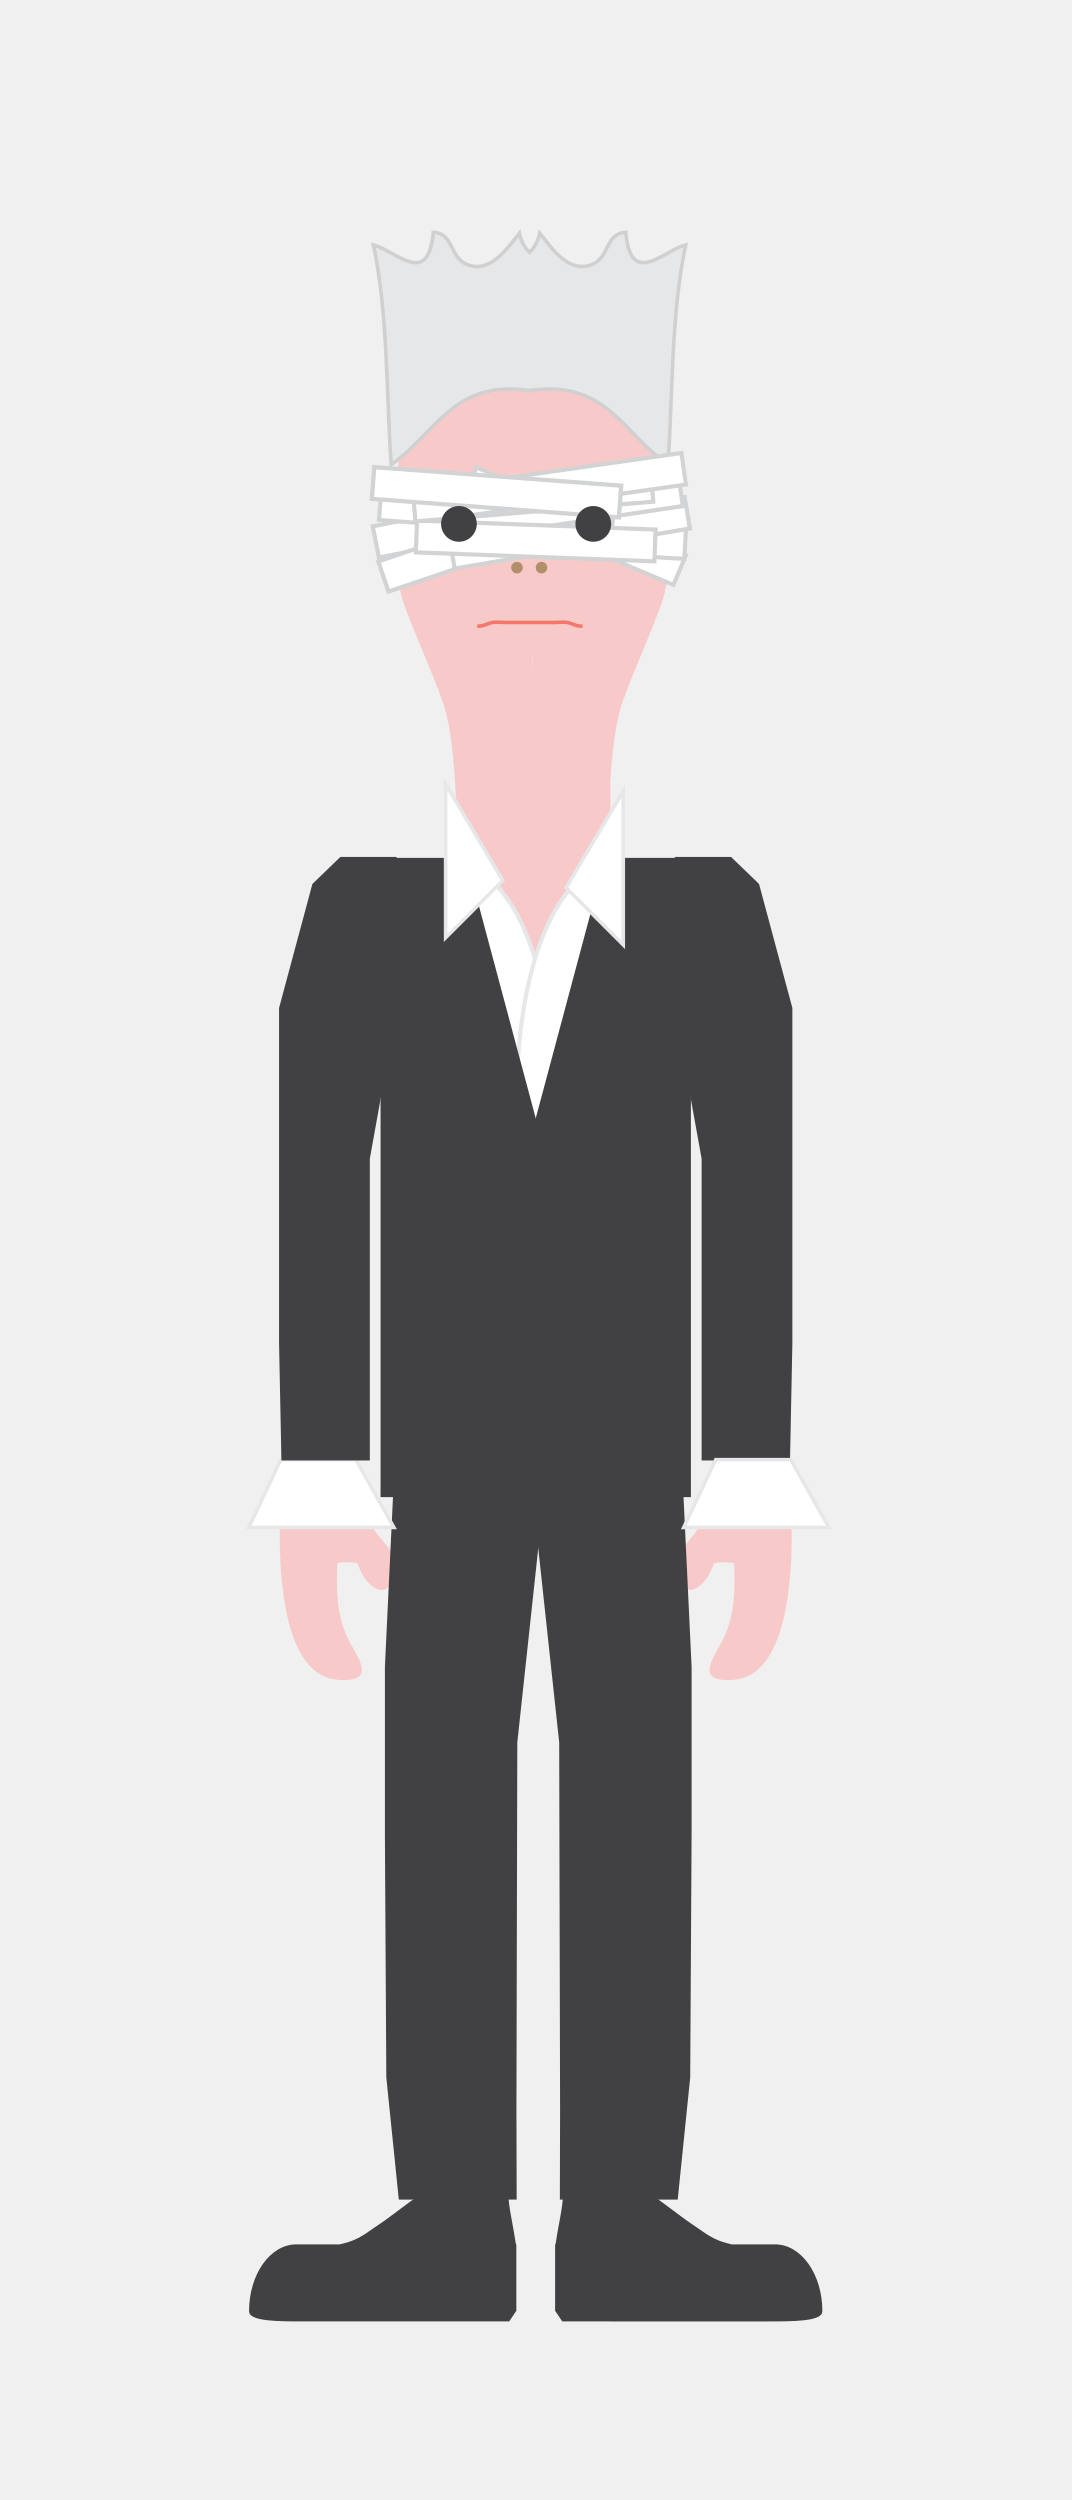
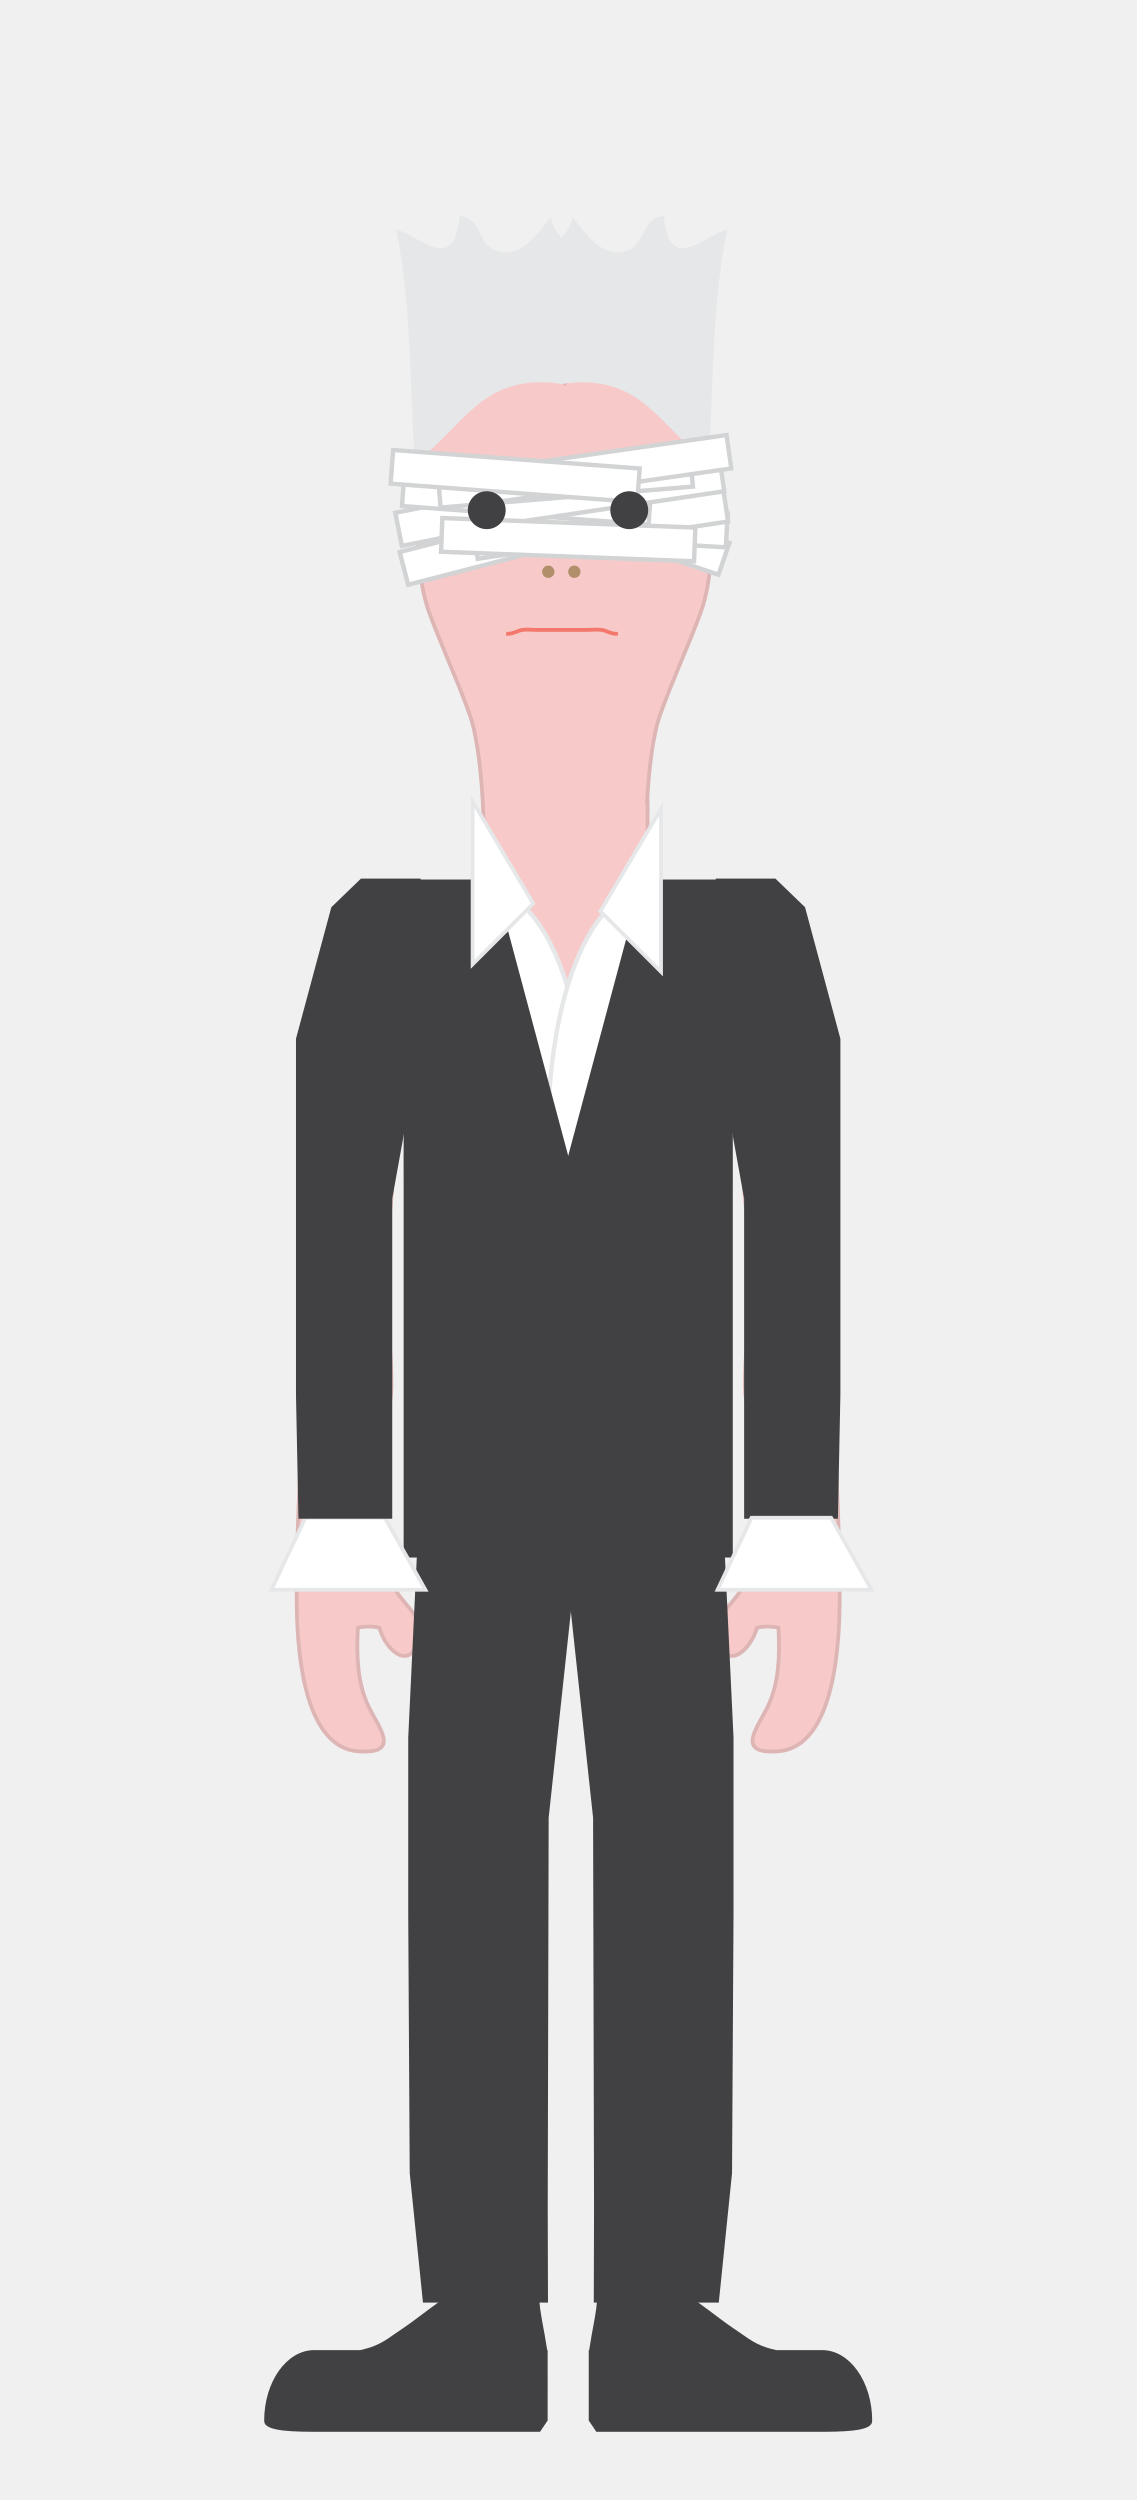
- <svg xmlns="http://www.w3.org/2000/svg" version="1.1" id="Layer_1" x="0px" y="0px" width="300px" height="700px" viewBox="0 0 300 700" enable-background="new 0 0 300 700" xml:space="preserve">
+ <svg xmlns="http://www.w3.org/2000/svg" version="1.1" id="Layer_1" x="0px" y="0px" width="300px" height="660px" viewBox="0 0 300 660" enable-background="new 0 0 300 660" xml:space="preserve">
  <g>
    <g>
      <g>
-         <path fill="#F7CAC9" d="M116.223,109.269l1.217-1.218C116.936,108.43,116.516,108.834,116.223,109.269z" />
-         <path fill="#F7CAC9" d="M117.723,107.769l-0.283,0.282c0.5-0.375,1.09-0.723,1.762-1.042c0.014-0.239,0.029-0.479,0.021-0.74     L117.723,107.769z" />
-         <path fill="#F7CAC9" d="M180.838,108.051l1.219,1.218C181.762,108.834,181.344,108.43,180.838,108.051z" />
-         <path fill="#F7CAC9" d="M180.557,107.769l-1.5-1.5c-0.008,0.261,0.006,0.501,0.021,0.74c0.672,0.319,1.262,0.667,1.76,1.042     L180.557,107.769z" />
-         <path fill="#F7CAC9" d="M221.631,639.232c-1.193-5.543-9.195-4.303-13.84-5.26c-5.59-1.152-10.818-3.967-15.459-6.775     c-5.246-3.174-9.303-4.842-9.701-11.965c-0.035-0.629-0.209-1.309-0.352-1.967l0.035-2.389l3.117-208.092     c1.744-0.219,3.514-0.41,5.324-0.561c0.787-15.492,0.152-31.287,0.152-46.85c0-15.908,4.387-42.155,0.215-58.216v-0.864     c5.785,8.213,4.488,25.389,6.496,35.332c3.08,15.244-1.105,25.891-0.945,42.494c0.092,9.52,5.977,18.668,4.006,27.475     c-1.742,7.785-1.488,17.32-4.006,23.973c-2.268,5.998-8.156,8-7.219,14.223c1.436,9.516,8.363,4.873,10.395-2.045     c1.582-0.455,4.074-0.428,5.674-0.021c0.396,7.76,0.07,14.734-2.85,20.848c-2.555,5.352-8.811,12.6,2.727,11.777     c15.191-1.082,16.287-29.188,16.273-40.777c-0.041-40.406-4.268-82.045-10.977-120.023c-1.475-8.351-2.035-18.836-6.748-26.306     c-4.146-6.571-11.523-11.363-16.596-17.358c-1.41-2.181-3.428-3.892-4.703-6.116c-11.953-20.836-11.736-23.644-11.699-40.239     l-0.117,0.047c0.502-8.744,1.561-17.609,3.404-22.809c3.361-9.487,7.646-18.492,10.869-27.449     c1.494-4.156,2.385-9.862,2.703-15.685c0.316-5.823,0.062-11.763-0.73-16.388c-0.893-5.206,0.443-14.911-1.379-19.977     c-1.736-4.826-6.328-5.452-6.623-10.26c-3.217-1.525-8.227-2.398-13.287-2.484c-7.086-0.123-14.244,1.294-16.652,4.587     c-2.406-3.292-9.564-4.709-16.65-4.587c-5.061,0.086-10.07,0.958-13.287,2.484c-0.297,4.808-4.887,5.434-6.623,10.26     c-1.822,5.066-0.486,14.771-1.379,19.977c-0.793,4.625-1.047,10.565-0.73,16.388c0.318,5.822,1.209,11.528,2.703,15.685     c3.223,8.957,7.508,17.962,10.869,27.449c3.275,9.241,4.074,30.053,3.68,41.192c-1.426,5.407-4.357,11.326-10.371,21.808     c-1.275,2.225-3.293,3.936-4.703,6.116c-5.072,5.996-12.449,10.787-16.596,17.358c-4.713,7.47-5.273,17.956-6.748,26.306     c-6.709,37.979-10.936,79.617-10.977,120.023c-0.014,11.59,1.082,39.695,16.273,40.777c11.537,0.822,5.281-6.426,2.727-11.777     c-2.92-6.113-3.246-13.088-2.85-20.848c1.6-0.406,4.092-0.434,5.674,0.021c2.031,6.918,8.959,11.561,10.395,2.045     c0.938-6.223-4.951-8.225-7.219-14.223c-2.518-6.652-2.264-16.188-4.006-23.973c-1.971-8.807,3.914-17.955,4.006-27.475     c0.16-16.604-4.025-27.25-0.945-42.494c2.008-9.943,0.711-27.119,6.496-35.332v0.864c-4.172,16.061,0.215,42.308,0.215,58.216     c0,15.562-0.635,31.357,0.152,46.85c1.811,0.15,3.58,0.342,5.324,0.561l3.117,208.092l0.035,2.389     c-0.143,0.658-0.316,1.338-0.352,1.967c-0.398,7.123-4.455,8.791-9.701,11.965c-4.641,2.809-9.869,5.623-15.459,6.775     c-4.645,0.957-12.646-0.283-13.84,5.26c-1.65,7.67,5.926,6.322,10.852,7.076c2.783,0.426,4.879,1.475,7.816,1.592     c3.256,0.129,6.75-0.205,9.908-0.658c6.578-0.943,13.289-0.998,20.1-1.684c5.936-0.598,15.379,1.533,16.658-5.301     c1.5-8.014-3.166-15.459-2.334-23.025l0.066-4.193h0.027l-0.014-0.939l0.014-0.904c-0.008,0-0.018,0-0.027-0.002l-3.066-204.719     c3.023,0.375,6.146,0.658,9.42,0.799v0.104c0.039,0,0.08,0,0.119,0c0.711,0,1.396-0.023,2.092-0.039     c0.695,0.016,1.381,0.039,2.092,0.039c0.039,0,0.08,0,0.119,0v-0.104c3.273-0.141,6.396-0.424,9.42-0.799l-3.066,204.719     c-0.01,0.002-0.02,0.002-0.027,0.002l0.014,0.904l-0.014,0.939h0.027l0.066,4.193c0.832,7.566-3.834,15.012-2.334,23.025     c1.279,6.834,10.723,4.703,16.658,5.301c6.811,0.686,13.521,0.74,20.1,1.684c3.158,0.453,6.652,0.787,9.908,0.658     c2.938-0.117,5.033-1.166,7.816-1.592C215.705,645.555,223.281,646.902,221.631,639.232z M149.139,187.589     c-0.07-1.721-0.066-3.454,0-5.202C149.205,184.135,149.209,185.869,149.139,187.589z" />
+         <path fill="#F7CAC9" d="M116.223,101.269l1.217-1.218C116.936,100.431,116.516,100.834,116.223,101.269z" />
+         <path fill="#F7CAC9" d="M117.723,99.769l-0.283,0.282c0.5-0.375,1.09-0.723,1.762-1.042c0.014-0.239,0.029-0.479,0.021-0.74     L117.723,99.769z" />
+         <path fill="#F7CAC9" d="M180.838,100.051l1.219,1.218C181.762,100.834,181.344,100.431,180.838,100.051z" />
+         <path fill="#F7CAC9" d="M180.557,99.769l-1.5-1.5c-0.008,0.261,0.006,0.501,0.021,0.74c0.672,0.319,1.262,0.667,1.76,1.042     L180.557,99.769z" />
+         <path fill="#F7CAC9" stroke="#DDB5B4" stroke-miterlimit="10" d="M221.631,631.232c-1.193-5.543-9.195-4.303-13.84-5.26     c-5.59-1.152-10.818-3.967-15.459-6.775c-5.246-3.174-9.303-4.842-9.701-11.965c-0.035-0.629-0.209-1.309-0.352-1.967     l0.035-2.389l3.117-208.092c1.744-0.219,3.514-0.41,5.324-0.561c0.787-15.492,0.152-31.287,0.152-46.85     c0-15.908,4.387-42.155,0.215-58.216v-0.864c5.785,8.213,4.488,25.388,6.496,35.332c3.08,15.244-1.105,25.891-0.945,42.494     c0.092,9.52,5.977,18.668,4.006,27.475c-1.742,7.785-1.488,17.32-4.006,23.973c-2.268,5.998-8.156,8-7.219,14.223     c1.436,9.516,8.363,4.873,10.395-2.045c1.582-0.455,4.074-0.428,5.674-0.021c0.396,7.76,0.07,14.734-2.85,20.848     c-2.555,5.352-8.811,12.6,2.727,11.777c15.191-1.082,16.287-29.188,16.273-40.777c-0.041-40.406-4.268-82.045-10.977-120.023     c-1.475-8.351-2.035-18.836-6.748-26.306c-4.146-6.571-11.523-11.363-16.596-17.358c-1.41-2.181-3.428-3.892-4.703-6.116     c-11.953-20.836-11.736-23.644-11.699-40.239l-0.117,0.047c0.502-8.744,1.561-17.609,3.404-22.809     c3.361-9.487,7.646-18.492,10.869-27.449c1.494-4.156,2.385-9.862,2.703-15.685c0.316-5.823,0.062-11.763-0.73-16.388     c-0.893-5.206,0.443-14.911-1.379-19.977c-1.736-4.826-6.328-5.452-6.623-10.26c-3.217-1.525-8.227-2.398-13.287-2.484     c-7.086-0.123-14.244,1.294-16.652,4.587c-2.406-3.292-9.564-4.709-16.65-4.587c-5.061,0.086-10.07,0.958-13.287,2.484     c-0.297,4.808-4.887,5.434-6.623,10.26c-1.822,5.066-0.486,14.771-1.379,19.977c-0.793,4.625-1.047,10.565-0.73,16.388     c0.318,5.822,1.209,11.528,2.703,15.685c3.223,8.957,7.508,17.962,10.869,27.449c3.275,9.241,4.074,30.053,3.68,41.192     c-1.426,5.407-4.357,11.326-10.371,21.808c-1.275,2.225-3.293,3.936-4.703,6.116c-5.072,5.996-12.449,10.787-16.596,17.358     c-4.713,7.47-5.273,17.956-6.748,26.306c-6.709,37.978-10.936,79.617-10.977,120.023c-0.014,11.59,1.082,39.695,16.273,40.777     c11.537,0.822,5.281-6.426,2.727-11.777c-2.92-6.113-3.246-13.088-2.85-20.848c1.6-0.406,4.092-0.434,5.674,0.021     c2.031,6.918,8.959,11.561,10.395,2.045c0.938-6.223-4.951-8.225-7.219-14.223c-2.518-6.652-2.264-16.188-4.006-23.973     c-1.971-8.807,3.914-17.955,4.006-27.475c0.16-16.604-4.025-27.25-0.945-42.494c2.008-9.943,0.711-27.119,6.496-35.332v0.864     c-4.172,16.061,0.215,42.308,0.215,58.216c0,15.562-0.635,31.357,0.152,46.85c1.811,0.15,3.58,0.342,5.324,0.561l3.117,208.092     l0.035,2.389c-0.143,0.658-0.316,1.338-0.352,1.967c-0.398,7.123-4.455,8.791-9.701,11.965     c-4.641,2.809-9.869,5.623-15.459,6.775c-4.645,0.957-12.646-0.283-13.84,5.26c-1.65,7.67,5.926,6.322,10.852,7.076     c2.783,0.426,4.879,1.475,7.816,1.592c3.256,0.129,6.75-0.205,9.908-0.658c6.578-0.943,13.289-0.998,20.1-1.684     c5.936-0.598,15.379,1.533,16.658-5.301c1.5-8.014-3.166-15.459-2.334-23.025l0.066-4.193h0.027l-0.014-0.939l0.014-0.904     c-0.008,0-0.018,0-0.027-0.002l-3.066-204.719c3.023,0.375,6.146,0.658,9.42,0.799v0.104c0.039,0,0.08,0,0.119,0     c0.711,0,1.396-0.023,2.092-0.039c0.695,0.016,1.381,0.039,2.092,0.039c0.039,0,0.08,0,0.119,0v-0.104     c3.273-0.141,6.396-0.424,9.42-0.799l-3.066,204.719c-0.01,0.002-0.02,0.002-0.027,0.002l0.014,0.904l-0.014,0.939h0.027     l0.066,4.193c0.832,7.566-3.834,15.012-2.334,23.025c1.279,6.834,10.723,4.703,16.658,5.301c6.811,0.686,13.521,0.74,20.1,1.684     c3.158,0.453,6.652,0.787,9.908,0.658c2.938-0.117,5.033-1.166,7.816-1.592C215.705,637.555,223.281,638.902,221.631,631.232z" />
      </g>
-       <circle fill="#FFFFFF" cx="166.5" cy="143.69" r="9" />
-       <circle fill="#FFFFFF" cx="129" cy="143.69" r="9" />
-       <circle fill="#B18F6A" cx="144.75" cy="158.94" r="1.625" />
-       <circle fill="#B18F6A" cx="151.625" cy="158.94" r="1.625" />
-       <circle fill="#91A8CF" cx="129" cy="143.69" r="2.5" />
-       <circle fill="#090A11" cx="166.5" cy="143.69" r="4.5" />
-       <path fill="none" stroke="#F3776B" stroke-miterlimit="10" d="M163.125,175.289c-1.615,0.225-2.867-0.771-4.305-1    c-1.084-0.173-2.346,0-3.445,0c-2.5,0-5,0-7.5,0h1c-2.5,0-5,0-7.5,0c-1.1,0-2.361-0.173-3.443,0c-1.439,0.229-2.691,1.225-4.307,1    " />
+       <circle fill="#FFFFFF" cx="166.5" cy="135.691" r="9" />
+       <circle fill="#FFFFFF" cx="129" cy="135.691" r="9" />
+       <circle fill="#B18F6A" cx="144.75" cy="150.941" r="1.625" />
+       <circle fill="#B18F6A" cx="151.625" cy="150.941" r="1.625" />
+       <circle fill="#91A8CF" cx="129" cy="135.691" r="2.5" />
+       <circle fill="#090A11" cx="166.5" cy="135.691" r="4.5" />
+       <path fill="none" stroke="#F3776B" stroke-miterlimit="10" d="M163.125,167.29c-1.615,0.225-2.867-0.771-4.305-1    c-1.084-0.173-2.346,0-3.445,0c-2.5,0-5,0-7.5,0h1c-2.5,0-5,0-7.5,0c-1.1,0-2.361-0.173-3.443,0c-1.439,0.229-2.691,1.225-4.307,1    " />
    </g>
-     <rect x="104.586" y="140.738" transform="matrix(-0.9806 0.1961 -0.1961 -0.9806 301.7928 260.5047)" fill="#FFFFFF" stroke="#D1D3D4" stroke-width="1.168" stroke-miterlimit="10" width="66.831" height="8.907" />
-     <rect x="129.21" y="142.869" transform="matrix(-0.9216 -0.3881 0.3881 -0.9216 252.1934 345.5861)" fill="#FFFFFF" stroke="#D1D3D4" stroke-width="1.139" stroke-miterlimit="10" width="63.58" height="8.907" />
-     <rect x="125.084" y="145.738" transform="matrix(-0.9985 -0.055 0.055 -0.9985 308.4925 308.8796)" fill="#FFFFFF" stroke="#D1D3D4" stroke-width="1.168" stroke-miterlimit="10" width="66.832" height="8.907" />
-     <rect x="105.586" y="146.238" transform="matrix(-0.9471 0.321 -0.321 -0.9471 319.0172 248.7931)" fill="#FFFFFF" stroke="#D1D3D4" stroke-width="1.168" stroke-miterlimit="10" width="66.831" height="8.907" />
-     <rect x="126.087" y="144.738" transform="matrix(-0.9858 0.1681 -0.1681 -0.9858 341.8117 269.4499)" fill="#FFFFFF" stroke="#D1D3D4" stroke-width="1.168" stroke-miterlimit="10" width="66.831" height="8.907" />
-     <rect x="106.364" y="139.136" transform="matrix(-0.9972 -0.0748 0.0748 -0.9972 266.8737 297.1711)" fill="#FFFFFF" stroke="#D1D3D4" stroke-width="1.154" stroke-miterlimit="10" width="65.273" height="8.907" />
-     <rect x="124.086" y="137.738" transform="matrix(-0.9891 0.147 -0.147 -0.9891 334.1916 259.6904)" fill="#FFFFFF" stroke="#D1D3D4" stroke-width="1.168" stroke-miterlimit="10" width="66.831" height="8.907" />
-     <rect x="116.585" y="147.024" transform="matrix(-0.9993 -0.0376 0.0376 -0.9993 294.2054 308.4833)" fill="#FFFFFF" stroke="#D1D3D4" stroke-width="1.168" stroke-miterlimit="10" width="66.832" height="8.908" />
-     <polygon fill="#FFFFFF" stroke="#D1D3D4" stroke-width="1.168" stroke-miterlimit="10" points="116.32,145.987 182.922,140.459    182.184,131.583 115.58,137.11  " />
+     <rect x="104.586" y="128.739" transform="matrix(-0.9806 0.1961 -0.1961 -0.9806 299.4399 236.7386)" fill="#FFFFFF" stroke="#D1D3D4" stroke-width="1.168" stroke-miterlimit="10" width="66.831" height="8.907" />
+     <rect x="126.085" y="132.238" transform="matrix(-0.9459 -0.3244 0.3244 -0.9459 266.0383 317.7307)" fill="#FFFFFF" stroke="#D1D3D4" stroke-width="1.168" stroke-miterlimit="10" width="66.832" height="8.907" />
+     <rect x="125.084" y="133.738" transform="matrix(-0.9985 -0.055 0.055 -0.9985 309.153 284.8988)" fill="#FFFFFF" stroke="#D1D3D4" stroke-width="1.168" stroke-miterlimit="10" width="66.832" height="8.907" />
+     <rect x="105.586" y="137.238" transform="matrix(-0.9682 0.2504 -0.2504 -0.9682 309.0511 244.0708)" fill="#FFFFFF" stroke="#D1D3D4" stroke-width="1.168" stroke-miterlimit="10" width="66.832" height="8.907" />
+     <rect x="125.086" y="133.738" transform="matrix(-0.9891 0.147 -0.147 -0.9891 335.593 251.5879)" fill="#FFFFFF" stroke="#D1D3D4" stroke-width="1.168" stroke-miterlimit="10" width="66.831" height="8.907" />
+     <rect x="106.364" y="127.136" transform="matrix(-0.9972 -0.0748 0.0748 -0.9972 267.771 273.2057)" fill="#FFFFFF" stroke="#D1D3D4" stroke-width="1.154" stroke-miterlimit="10" width="65.273" height="8.907" />
+     <rect x="124.086" y="125.738" transform="matrix(-0.9891 0.147 -0.147 -0.9891 332.428 235.8217)" fill="#FFFFFF" stroke="#D1D3D4" stroke-width="1.168" stroke-miterlimit="10" width="66.831" height="8.907" />
+     <rect x="116.585" y="138.024" transform="matrix(-0.9993 -0.0376 0.0376 -0.9993 294.5435 290.4907)" fill="#FFFFFF" stroke="#D1D3D4" stroke-width="1.168" stroke-miterlimit="10" width="66.832" height="8.908" />
+     <polygon fill="#FFFFFF" stroke="#D1D3D4" stroke-width="1.168" stroke-miterlimit="10" points="116.32,133.987 182.922,128.46    182.184,119.583 115.58,125.11  " />
    <g>
-       <polygon fill="#414042" points="144.666,615.886 136.416,615.886 128.166,615.886 119.916,615.886 111.666,615.886     108.166,581.685 107.775,513.691 107.775,466.691 111.666,384.886 119.916,384.886 128.166,384.886 136.416,384.886     144.666,384.886 156.045,384.059 144.846,487.886 144.6,590.691   " />
-       <path fill="#FFFFFF" stroke="#E6E7E8" stroke-width="1.152" stroke-miterlimit="10" d="M132.383,242.917    c23.691,11.975,25.73,69.002,19.854,95.426c-11.271,0.53-13.082,0.357-16.801-11.852c-2.713-8.902-7.963-18.542-9.607-26.775    c-1.697-8.506-1.111-21.348-1.441-30.246c-0.52-13.979,1.729-17.204,5.996-26.553H132.383z" />
+       <polygon fill="#414042" points="144.666,607.887 136.416,607.887 128.166,607.887 119.916,607.887 111.666,607.887     108.166,573.686 107.775,505.691 107.775,458.691 111.666,376.887 119.916,376.887 128.166,376.887 136.416,376.887     144.666,376.887 156.045,376.059 144.846,479.887 144.6,582.691   " />
+       <path fill="#FFFFFF" stroke="#E6E7E8" stroke-width="1.152" stroke-miterlimit="10" d="M132.383,234.917    c23.691,11.975,25.73,69.002,19.854,95.427c-11.271,0.529-13.082,0.357-16.801-11.852c-2.713-8.903-7.963-18.542-9.607-26.776    c-1.697-8.506-1.111-21.348-1.441-30.246c-0.52-13.979,1.729-17.204,5.996-26.553H132.383z" />
    </g>
    <g>
-       <path fill="#FFFFFF" stroke="#E6E7E8" stroke-width="1.152" stroke-miterlimit="10" d="M167.234,242.802    c-23.691,11.975-25.73,69.002-19.854,95.426c11.271,0.53,13.082,0.357,16.801-11.852c2.713-8.902,7.963-18.542,9.607-26.775    c1.697-8.506,1.111-21.348,1.441-30.246c0.52-13.979-1.729-17.204-5.996-26.553H167.234z" />
-       <polyline fill="#414042" points="204.701,239.944 188.951,239.944 188.951,282.848 196.451,324.441 196.451,366.689     196.451,408.938 204.701,408.938 212.951,408.938 221.201,408.938 221.201,408.938 221.861,376.224 221.861,332.701     221.861,282.229 212.529,247.509   " />
+       <polyline fill="#414042" points="204.701,231.945 188.951,231.945 188.951,274.848 196.451,316.441 196.451,358.689     196.451,400.939 204.701,400.939 212.951,400.939 221.201,400.939 221.201,400.939 221.861,368.225 221.861,324.701     221.861,274.229 212.529,239.51   " />
+       <path fill="#FFFFFF" stroke="#E6E7E8" stroke-width="1.152" stroke-miterlimit="10" d="M167.234,234.803    c-23.691,11.975-25.73,69.002-19.854,95.426c11.271,0.531,13.082,0.357,16.801-11.852c2.713-8.902,7.963-18.542,9.607-26.775    c1.697-8.506,1.111-21.348,1.441-30.246c0.52-13.979-1.729-17.204-5.996-26.553H167.234z" />
    </g>
-     <polygon fill="#414042" points="156.758,615.886 165.008,615.886 173.258,615.886 181.508,615.886 189.758,615.886    193.258,581.685 193.646,513.691 193.646,466.691 189.758,384.886 181.508,384.886 173.258,384.886 165.008,384.886    156.758,384.886 145.377,384.059 156.576,487.886 156.824,590.691  " />
-     <polygon fill="#414042" points="145.572,384.196 169.514,419.196 193.453,419.196 193.453,329.696 193.453,240.196    169.514,240.196 169.514,240.196 145.572,329.696  " />
-     <polygon fill="#414042" points="154.439,384.196 130.5,419.196 106.561,419.196 106.561,329.696 106.561,240.196 130.5,240.196    130.5,240.196 154.439,329.696  " />
-     <polygon fill="#FFFFFF" stroke="#E6E7E8" stroke-miterlimit="10" points="158.512,248.559 174.512,264.559 174.512,221.559  " />
-     <polygon fill="#FFFFFF" stroke="#E6E7E8" stroke-miterlimit="10" points="140.773,246.558 124.773,262.559 124.773,219.558  " />
-     <polygon fill="#FFFFFF" stroke="#E6E7E8" stroke-miterlimit="10" points="110.293,427.696 69.654,427.696 78.627,408.696    99.627,408.696  " />
-     <path fill="#E6E7E8" d="M109.438,134.929c-0.02-0.264-0.033-0.534-0.053-0.799c-0.934,0.685-1.91,1.342-2.947,1.957   L109.438,134.929z" />
+     <polygon fill="#414042" points="156.758,607.887 165.008,607.887 173.258,607.887 181.508,607.887 189.758,607.887    193.258,573.686 193.646,505.691 193.646,458.691 189.758,376.887 181.508,376.887 173.258,376.887 165.008,376.887    156.758,376.887 145.377,376.059 156.576,479.887 156.824,582.691  " />
+     <polygon fill="#414042" points="145.572,376.197 169.514,411.197 193.453,411.197 193.453,321.697 193.453,232.197    169.514,232.197 169.514,232.197 145.572,321.697  " />
+     <polygon fill="#414042" points="154.439,376.197 130.5,411.197 106.561,411.197 106.561,321.697 106.561,232.196 130.5,232.196    130.5,232.196 154.439,321.697  " />
+     <polygon fill="#FFFFFF" stroke="#E6E7E8" stroke-miterlimit="10" points="158.512,240.559 174.512,256.559 174.512,213.559  " />
+     <polygon fill="#FFFFFF" stroke="#E6E7E8" stroke-miterlimit="10" points="140.773,238.559 124.773,254.56 124.773,211.559  " />
+     <polygon fill="#FFFFFF" stroke="#E6E7E8" stroke-miterlimit="10" points="112.293,419.697 71.654,419.697 80.627,400.697    101.627,400.697  " />
+     <path fill="#E6E7E8" d="M109.438,122.929c-0.02-0.264-0.033-0.534-0.053-0.799c-0.934,0.685-1.91,1.342-2.947,1.957   L109.438,122.929z" />
    <g>
-       <path fill="#E6E7E8" stroke="#D0D0D0" stroke-miterlimit="10" d="M175.235,65.053c-5.911,0.257-4.45,7.325-9.794,9.148    c-6.326,2.159-10.74-4.458-14.317-8.885c-0.478,2.232-1.462,4.028-2.847,5.361c-1.382-1.333-2.367-3.129-2.845-5.361    c-3.579,4.427-7.993,11.043-14.317,8.885c-5.345-1.824-3.885-8.891-9.796-9.148c-1.342,15.726-10.595,5.081-16.757,3.518    c4.127,19.48,3.585,41.727,4.968,61.559c12.872-9.15,17.312-23.645,38.232-20.848v0.139c0.177-0.028,0.342-0.044,0.517-0.069    c0.173,0.025,0.338,0.042,0.513,0.069v-0.138c20.922-2.797,25.36,11.697,38.232,20.848c1.383-19.832,0.841-42.079,4.97-61.559    C185.832,70.134,176.577,80.778,175.235,65.053z" />
-       <path fill="#E6E7E8" stroke="#D0D0D0" stroke-miterlimit="10" d="M184.564,130.929c0.018-0.264,0.033-0.533,0.051-0.799    c0.936,0.685,1.912,1.342,2.949,1.957L184.564,130.929z" />
+       <path fill="#E6E7E8" d="M175.235,57.054c-5.911,0.257-4.45,7.325-9.794,9.148c-6.326,2.159-10.74-4.458-14.317-8.885    c-0.478,2.232-1.462,4.028-2.847,5.361c-1.382-1.333-2.367-3.129-2.845-5.361c-3.579,4.427-7.993,11.043-14.317,8.885    c-5.345-1.824-3.885-8.891-9.796-9.148c-1.342,15.726-10.595,5.081-16.757,3.518c4.127,19.48,3.585,41.727,4.968,61.559    c12.872-9.15,17.312-23.645,38.232-20.848v0.139c0.177-0.028,0.342-0.044,0.517-0.069c0.173,0.025,0.338,0.042,0.513,0.069v-0.138    c20.922-2.797,25.36,11.697,38.232,20.848c1.383-19.832,0.841-42.079,4.97-61.559C185.832,62.134,176.577,72.779,175.235,57.054z" />
+       <path fill="#E6E7E8" d="M184.564,122.929c0.018-0.264,0.033-0.533,0.051-0.799c0.936,0.685,1.912,1.342,2.949,1.957    L184.564,122.929z" />
    </g>
-     <rect x="126.491" y="131.422" transform="matrix(-0.99 0.1413 -0.1413 -0.99 335.8577 247.9003)" fill="#FFFFFF" stroke="#D1D3D4" stroke-width="1.154" stroke-miterlimit="10" width="65.272" height="8.907" />
-     <polyline fill="#414042" points="95.299,239.944 111.049,239.944 111.049,282.848 103.549,324.441 103.549,366.689    103.549,408.938 95.299,408.938 87.049,408.938 78.799,408.938 78.799,408.938 78.139,376.224 78.139,332.701 78.139,282.229    87.473,247.509  " />
-     <polygon fill="#FFFFFF" stroke="#E6E7E8" stroke-miterlimit="10" points="232.078,427.696 191.439,427.696 200.412,408.696    221.412,408.696  " />
-     <rect x="104.358" y="133.39" transform="matrix(-0.9972 -0.0748 0.0748 -0.9972 267.368 285.6968)" fill="#FFFFFF" stroke="#D1D3D4" stroke-width="1.19" stroke-miterlimit="10" width="69.348" height="8.907" />
-     <circle fill="#414042" cx="128.5" cy="146.69" r="5" />
-     <circle fill="#414042" cx="166.125" cy="146.691" r="5" />
-     <path fill="#414042" d="M144.459,628.425c-0.805-5.479-2.088-10.497-2.123-14.196c-5.779-0.266-17.162-3.311-22.416-1.064   c-2.568,1.098-10.439,7.469-13.283,9.322c-3.084,2.014-5.291,4.047-8.879,5.219c-0.791,0.26-1.68,0.493-2.637,0.72H82.965   c-7.305,0-13.225,8.364-13.225,18.687h0.031C69.576,649.995,77.775,650,85.055,650h43.848c0.195,0,0.387-0.005,0.58-0.006V650   h13.082l1.947-2.889h0.062v-18.687H144.459z" />
-     <path fill="#414042" d="M155.541,628.425c0.805-5.479,2.088-10.497,2.123-14.196c5.779-0.266,17.162-3.311,22.416-1.064   c2.568,1.098,10.439,7.469,13.283,9.322c3.084,2.014,5.291,4.047,8.879,5.219c0.791,0.26,1.68,0.493,2.637,0.72h12.156   c7.305,0,13.225,8.364,13.225,18.687h-0.031c0.195,2.884-8.004,2.889-15.283,2.889h-43.848c-0.195,0-0.387-0.005-0.58-0.006V650   h-13.082l-1.947-2.889h-0.062v-18.687H155.541z" />
+     <rect x="127.491" y="119.422" transform="matrix(-0.99 0.1413 -0.1413 -0.99 336.152 223.8804)" fill="#FFFFFF" stroke="#D1D3D4" stroke-width="1.154" stroke-miterlimit="10" width="65.272" height="8.907" />
+     <polyline fill="#414042" points="95.299,231.945 111.049,231.945 111.049,274.848 103.549,316.441 103.549,358.689    103.549,400.939 95.299,400.939 87.049,400.939 78.799,400.939 78.799,400.939 78.139,368.225 78.139,324.701 78.139,274.229    87.473,239.51  " />
+     <polygon fill="#FFFFFF" stroke="#E6E7E8" stroke-miterlimit="10" points="230.078,419.697 189.439,419.697 198.412,400.697    219.412,400.697  " />
+     <rect x="103.364" y="121.238" transform="matrix(-0.9972 -0.0748 0.0748 -0.9972 262.2205 261.2005)" fill="#FFFFFF" stroke="#D1D3D4" stroke-width="1.154" stroke-miterlimit="10" width="65.273" height="8.907" />
+     <circle fill="#414042" cx="128.5" cy="134.691" r="5" />
+     <circle fill="#414042" cx="166.125" cy="134.692" r="5" />
+     <path fill="#414042" d="M144.459,620.426c-0.805-5.479-2.088-10.498-2.123-14.197c-5.779-0.266-17.162-3.311-22.416-1.064   c-2.568,1.098-10.439,7.469-13.283,9.322c-3.084,2.014-5.291,4.047-8.879,5.219c-0.791,0.26-1.68,0.494-2.637,0.721H82.965   c-7.305,0-13.225,8.363-13.225,18.686h0.031C69.576,641.996,77.775,642,85.055,642h43.848c0.195,0,0.387-0.004,0.58-0.006V642   h13.082l1.947-2.889h0.062v-18.686H144.459z" />
+     <path fill="#414042" d="M155.541,620.426c0.805-5.479,2.088-10.498,2.123-14.197c5.779-0.266,17.162-3.311,22.416-1.064   c2.568,1.098,10.439,7.469,13.283,9.322c3.084,2.014,5.291,4.047,8.879,5.219c0.791,0.26,1.68,0.494,2.637,0.721h12.156   c7.305,0,13.225,8.363,13.225,18.686h-0.031c0.195,2.885-8.004,2.889-15.283,2.889h-43.848c-0.195,0-0.387-0.004-0.58-0.006V642   h-13.082l-1.947-2.889h-0.062v-18.686H155.541z" />
  </g>
</svg>
